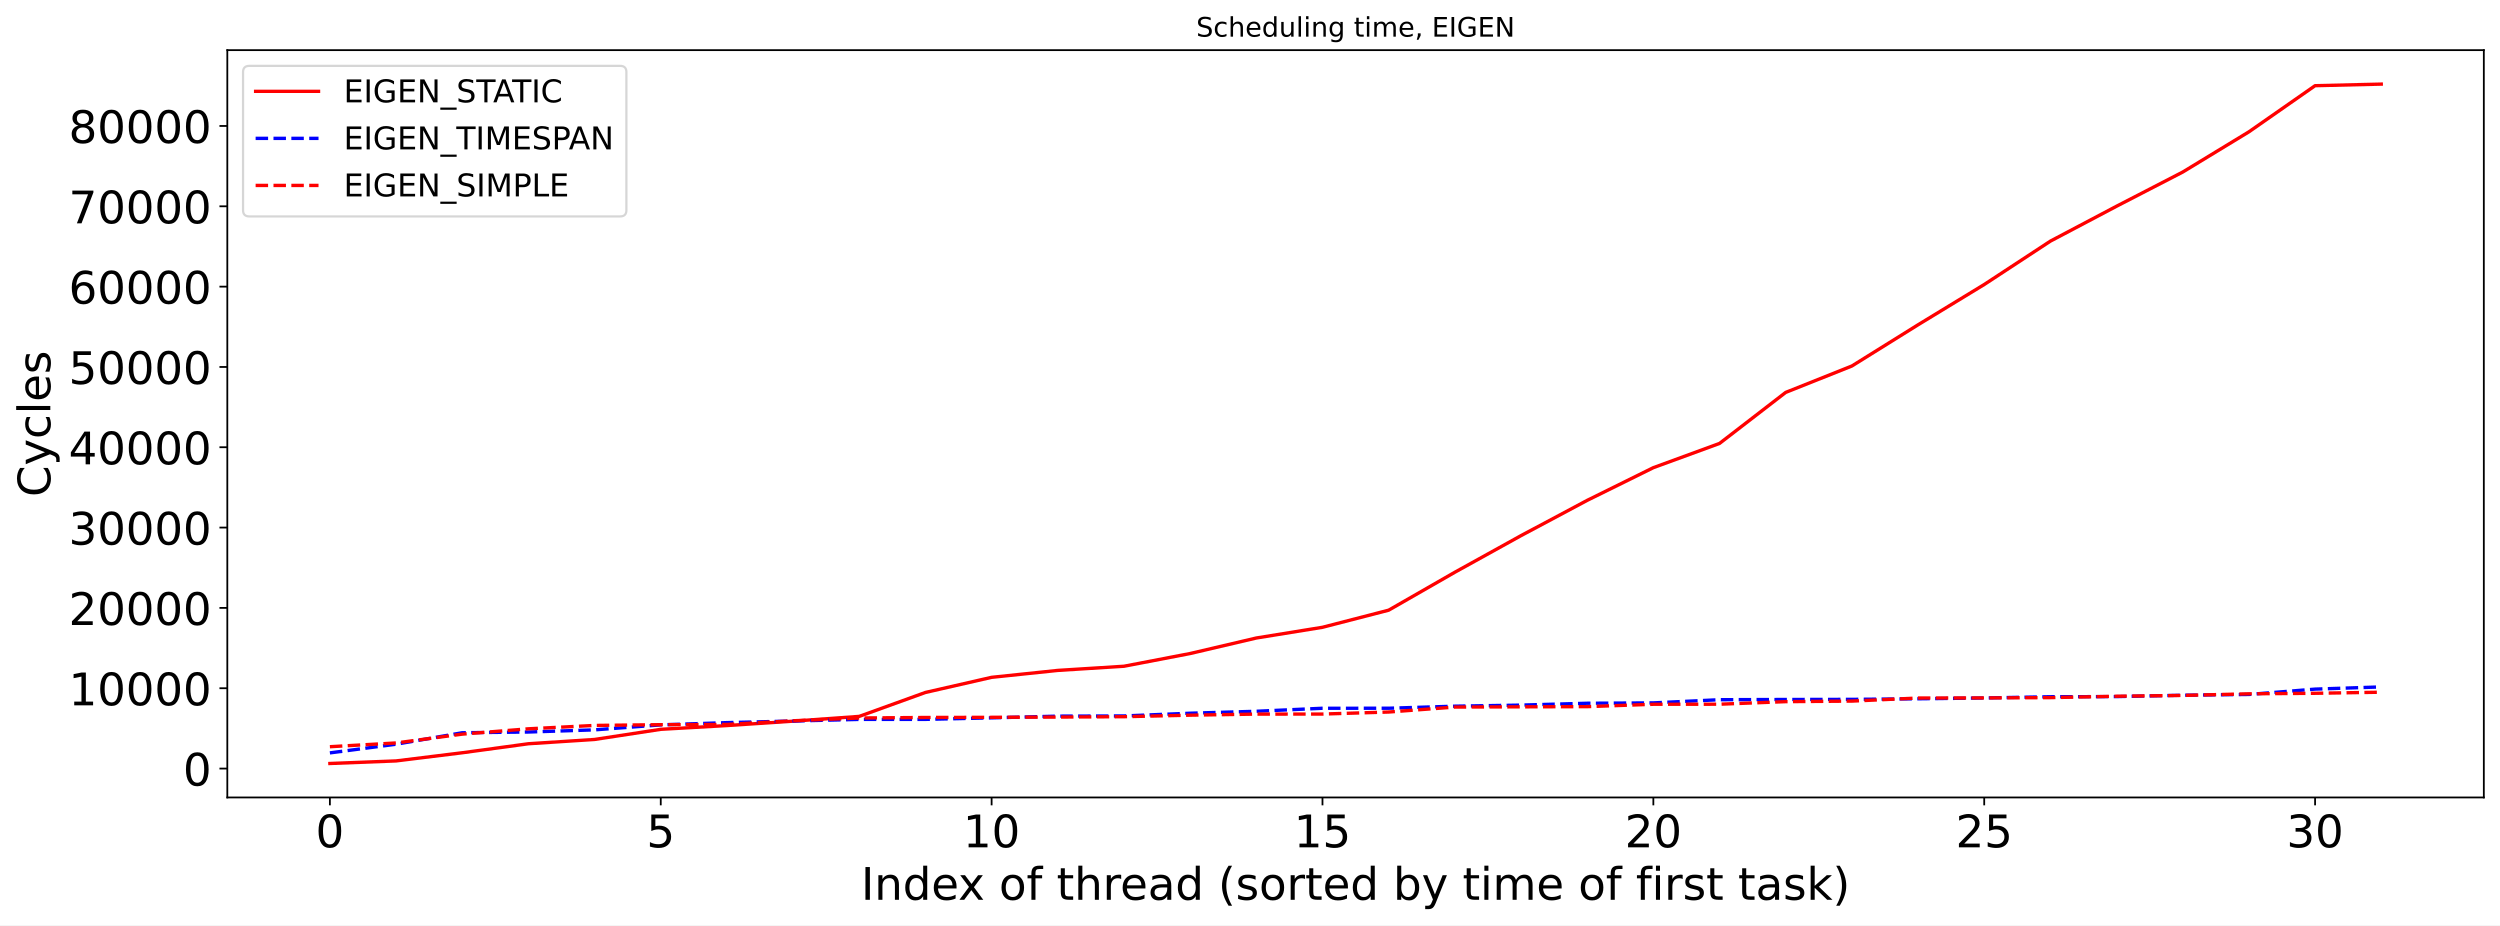
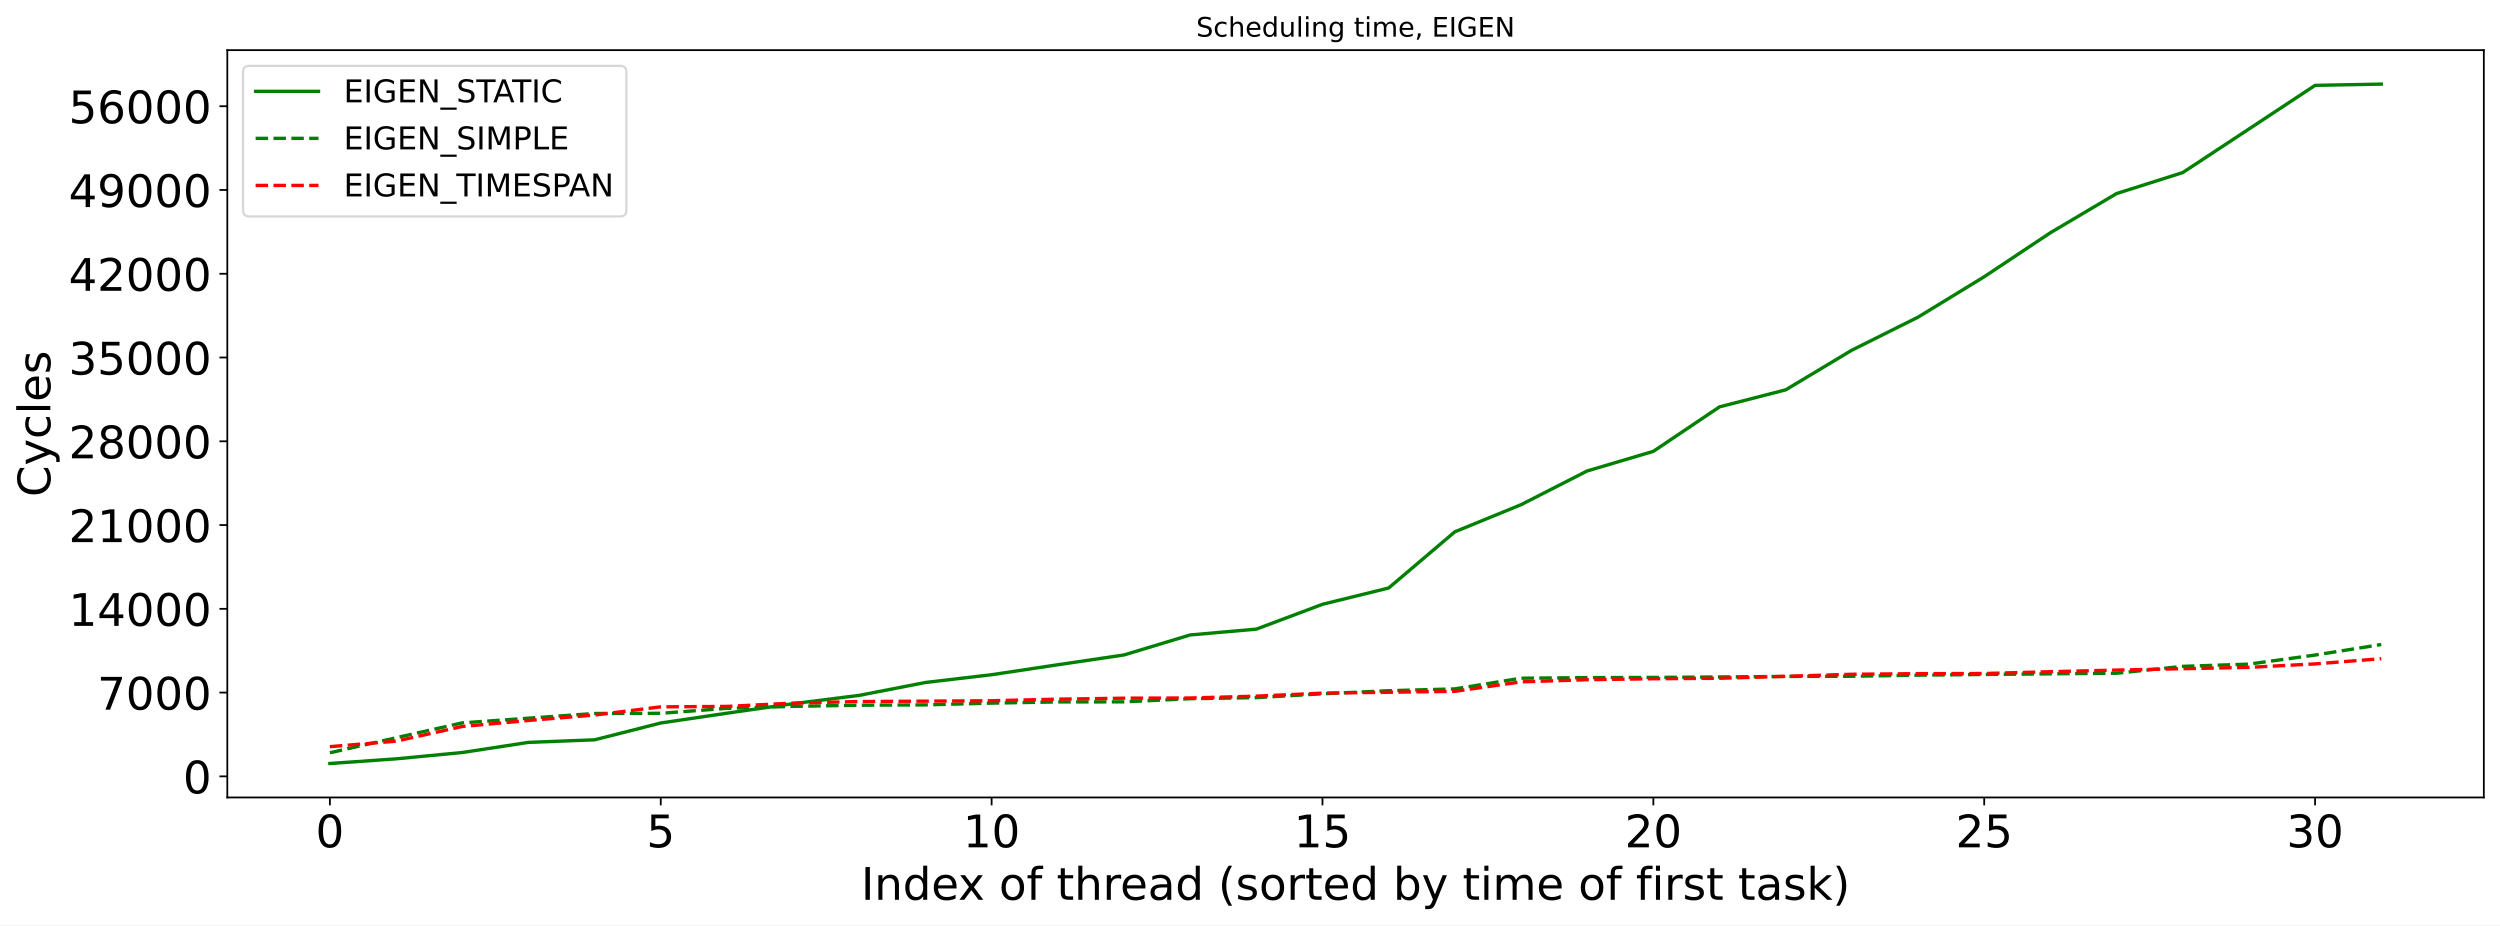
<svg xmlns="http://www.w3.org/2000/svg" xmlns:xlink="http://www.w3.org/1999/xlink" width="1112.781pt" height="411.871pt" viewBox="0 0 1112.781 411.871" version="1.1">
  <defs>
    <style type="text/css">*{stroke-linejoin: round; stroke-linecap: butt}</style>
  </defs>
  <g id="figure_1">
    <g id="patch_1">
      <path d="M 0 411.871  L 1112.781 411.871  L 1112.781 0  L 0 0  z " style="fill: #ffffff" />
    </g>
    <g id="axes_1">
      <g id="patch_2">
        <path d="M 101.181 354.958  L 1105.581 354.958  L 1105.581 22.318  L 101.181 22.318  z " style="fill: #ffffff" />
      </g>
      <g id="matplotlib.axis_1">
        <g id="xtick_1">
          <g id="line2d_1">
            <defs>
-               <path id="mdb11d0c71a" d="M 0 0  L 0 3.5  " style="stroke: #000000; stroke-width: 0.8" />
+               <path id="me2ff69b53a" d="M 0 0  L 0 3.5  " style="stroke: #000000; stroke-width: 0.8" />
            </defs>
            <g>
-               <use xlink:href="#mdb11d0c71a" x="146.836" y="354.958" style="stroke: #000000; stroke-width: 0.8" />
+               <use xlink:href="#me2ff69b53a" x="146.836" y="354.958" style="stroke: #000000; stroke-width: 0.8" />
            </g>
          </g>
          <g id="text_1">
            <g transform="translate(140.4733 377.155) scale(0.2 -0.2)">
              <defs>
                <path id="DejaVuSans-30" d="M 2034 4250  Q 1547 4250 1301 3770  Q 1056 3291 1056 2328  Q 1056 1369 1301 889  Q 1547 409 2034 409  Q 2525 409 2770 889  Q 3016 1369 3016 2328  Q 3016 3291 2770 3770  Q 2525 4250 2034 4250  z M 2034 4750  Q 2819 4750 3233 4129  Q 3647 3509 3647 2328  Q 3647 1150 3233 529  Q 2819 -91 2034 -91  Q 1250 -91 836 529  Q 422 1150 422 2328  Q 422 3509 836 4129  Q 1250 4750 2034 4750  z " transform="scale(0.015625)" />
              </defs>
              <use xlink:href="#DejaVuSans-30" />
            </g>
          </g>
        </g>
        <g id="xtick_2">
          <g id="line2d_2">
            <g>
-               <use xlink:href="#mdb11d0c71a" x="294.109" y="354.958" style="stroke: #000000; stroke-width: 0.8" />
+               <use xlink:href="#me2ff69b53a" x="294.109" y="354.958" style="stroke: #000000; stroke-width: 0.8" />
            </g>
          </g>
          <g id="text_2">
            <g transform="translate(287.746 377.155) scale(0.2 -0.2)">
              <defs>
                <path id="DejaVuSans-35" d="M 691 4666  L 3169 4666  L 3169 4134  L 1269 4134  L 1269 2991  Q 1406 3038 1543 3061  Q 1681 3084 1819 3084  Q 2600 3084 3056 2656  Q 3513 2228 3513 1497  Q 3513 744 3044 326  Q 2575 -91 1722 -91  Q 1428 -91 1123 -41  Q 819 9 494 109  L 494 744  Q 775 591 1075 516  Q 1375 441 1709 441  Q 2250 441 2565 725  Q 2881 1009 2881 1497  Q 2881 1984 2565 2268  Q 2250 2553 1709 2553  Q 1456 2553 1204 2497  Q 953 2441 691 2322  L 691 4666  z " transform="scale(0.015625)" />
              </defs>
              <use xlink:href="#DejaVuSans-35" />
            </g>
          </g>
        </g>
        <g id="xtick_3">
          <g id="line2d_3">
            <g>
-               <use xlink:href="#mdb11d0c71a" x="441.381" y="354.958" style="stroke: #000000; stroke-width: 0.8" />
+               <use xlink:href="#me2ff69b53a" x="441.381" y="354.958" style="stroke: #000000; stroke-width: 0.8" />
            </g>
          </g>
          <g id="text_3">
            <g transform="translate(428.6562 377.155) scale(0.2 -0.2)">
              <defs>
                <path id="DejaVuSans-31" d="M 794 531  L 1825 531  L 1825 4091  L 703 3866  L 703 4441  L 1819 4666  L 2450 4666  L 2450 531  L 3481 531  L 3481 0  L 794 0  L 794 531  z " transform="scale(0.015625)" />
              </defs>
              <use xlink:href="#DejaVuSans-31" />
              <use xlink:href="#DejaVuSans-30" x="63.623" />
            </g>
          </g>
        </g>
        <g id="xtick_4">
          <g id="line2d_4">
            <g>
-               <use xlink:href="#mdb11d0c71a" x="588.654" y="354.958" style="stroke: #000000; stroke-width: 0.8" />
+               <use xlink:href="#me2ff69b53a" x="588.654" y="354.958" style="stroke: #000000; stroke-width: 0.8" />
            </g>
          </g>
          <g id="text_4">
            <g transform="translate(575.929 377.155) scale(0.2 -0.2)">
              <use xlink:href="#DejaVuSans-31" />
              <use xlink:href="#DejaVuSans-35" x="63.623" />
            </g>
          </g>
        </g>
        <g id="xtick_5">
          <g id="line2d_5">
            <g>
-               <use xlink:href="#mdb11d0c71a" x="735.927" y="354.958" style="stroke: #000000; stroke-width: 0.8" />
+               <use xlink:href="#me2ff69b53a" x="735.927" y="354.958" style="stroke: #000000; stroke-width: 0.8" />
            </g>
          </g>
          <g id="text_5">
            <g transform="translate(723.2017 377.155) scale(0.2 -0.2)">
              <defs>
                <path id="DejaVuSans-32" d="M 1228 531  L 3431 531  L 3431 0  L 469 0  L 469 531  Q 828 903 1448 1529  Q 2069 2156 2228 2338  Q 2531 2678 2651 2914  Q 2772 3150 2772 3378  Q 2772 3750 2511 3984  Q 2250 4219 1831 4219  Q 1534 4219 1204 4116  Q 875 4013 500 3803  L 500 4441  Q 881 4594 1212 4672  Q 1544 4750 1819 4750  Q 2544 4750 2975 4387  Q 3406 4025 3406 3419  Q 3406 3131 3298 2873  Q 3191 2616 2906 2266  Q 2828 2175 2409 1742  Q 1991 1309 1228 531  z " transform="scale(0.015625)" />
              </defs>
              <use xlink:href="#DejaVuSans-32" />
              <use xlink:href="#DejaVuSans-30" x="63.623" />
            </g>
          </g>
        </g>
        <g id="xtick_6">
          <g id="line2d_6">
            <g>
-               <use xlink:href="#mdb11d0c71a" x="883.199" y="354.958" style="stroke: #000000; stroke-width: 0.8" />
+               <use xlink:href="#me2ff69b53a" x="883.199" y="354.958" style="stroke: #000000; stroke-width: 0.8" />
            </g>
          </g>
          <g id="text_6">
            <g transform="translate(870.4744 377.155) scale(0.2 -0.2)">
              <use xlink:href="#DejaVuSans-32" />
              <use xlink:href="#DejaVuSans-35" x="63.623" />
            </g>
          </g>
        </g>
        <g id="xtick_7">
          <g id="line2d_7">
            <g>
-               <use xlink:href="#mdb11d0c71a" x="1030.472" y="354.958" style="stroke: #000000; stroke-width: 0.8" />
+               <use xlink:href="#me2ff69b53a" x="1030.472" y="354.958" style="stroke: #000000; stroke-width: 0.8" />
            </g>
          </g>
          <g id="text_7">
            <g transform="translate(1017.747 377.155) scale(0.2 -0.2)">
              <defs>
                <path id="DejaVuSans-33" d="M 2597 2516  Q 3050 2419 3304 2112  Q 3559 1806 3559 1356  Q 3559 666 3084 287  Q 2609 -91 1734 -91  Q 1441 -91 1130 -33  Q 819 25 488 141  L 488 750  Q 750 597 1062 519  Q 1375 441 1716 441  Q 2309 441 2620 675  Q 2931 909 2931 1356  Q 2931 1769 2642 2001  Q 2353 2234 1838 2234  L 1294 2234  L 1294 2753  L 1863 2753  Q 2328 2753 2575 2939  Q 2822 3125 2822 3475  Q 2822 3834 2567 4026  Q 2313 4219 1838 4219  Q 1578 4219 1281 4162  Q 984 4106 628 3988  L 628 4550  Q 988 4650 1302 4700  Q 1616 4750 1894 4750  Q 2613 4750 3031 4423  Q 3450 4097 3450 3541  Q 3450 3153 3228 2886  Q 3006 2619 2597 2516  z " transform="scale(0.015625)" />
              </defs>
              <use xlink:href="#DejaVuSans-33" />
              <use xlink:href="#DejaVuSans-30" x="63.623" />
            </g>
          </g>
        </g>
        <g id="text_8">
          <g transform="translate(383.2609 400.5113) scale(0.2 -0.2)">
            <defs>
              <path id="DejaVuSans-49" d="M 628 4666  L 1259 4666  L 1259 0  L 628 0  L 628 4666  z " transform="scale(0.015625)" />
              <path id="DejaVuSans-6e" d="M 3513 2113  L 3513 0  L 2938 0  L 2938 2094  Q 2938 2591 2744 2837  Q 2550 3084 2163 3084  Q 1697 3084 1428 2787  Q 1159 2491 1159 1978  L 1159 0  L 581 0  L 581 3500  L 1159 3500  L 1159 2956  Q 1366 3272 1645 3428  Q 1925 3584 2291 3584  Q 2894 3584 3203 3211  Q 3513 2838 3513 2113  z " transform="scale(0.015625)" />
              <path id="DejaVuSans-64" d="M 2906 2969  L 2906 4863  L 3481 4863  L 3481 0  L 2906 0  L 2906 525  Q 2725 213 2448 61  Q 2172 -91 1784 -91  Q 1150 -91 751 415  Q 353 922 353 1747  Q 353 2572 751 3078  Q 1150 3584 1784 3584  Q 2172 3584 2448 3432  Q 2725 3281 2906 2969  z M 947 1747  Q 947 1113 1208 752  Q 1469 391 1925 391  Q 2381 391 2643 752  Q 2906 1113 2906 1747  Q 2906 2381 2643 2742  Q 2381 3103 1925 3103  Q 1469 3103 1208 2742  Q 947 2381 947 1747  z " transform="scale(0.015625)" />
              <path id="DejaVuSans-65" d="M 3597 1894  L 3597 1613  L 953 1613  Q 991 1019 1311 708  Q 1631 397 2203 397  Q 2534 397 2845 478  Q 3156 559 3463 722  L 3463 178  Q 3153 47 2828 -22  Q 2503 -91 2169 -91  Q 1331 -91 842 396  Q 353 884 353 1716  Q 353 2575 817 3079  Q 1281 3584 2069 3584  Q 2775 3584 3186 3129  Q 3597 2675 3597 1894  z M 3022 2063  Q 3016 2534 2758 2815  Q 2500 3097 2075 3097  Q 1594 3097 1305 2825  Q 1016 2553 972 2059  L 3022 2063  z " transform="scale(0.015625)" />
              <path id="DejaVuSans-78" d="M 3513 3500  L 2247 1797  L 3578 0  L 2900 0  L 1881 1375  L 863 0  L 184 0  L 1544 1831  L 300 3500  L 978 3500  L 1906 2253  L 2834 3500  L 3513 3500  z " transform="scale(0.015625)" />
              <path id="DejaVuSans-20" transform="scale(0.015625)" />
              <path id="DejaVuSans-6f" d="M 1959 3097  Q 1497 3097 1228 2736  Q 959 2375 959 1747  Q 959 1119 1226 758  Q 1494 397 1959 397  Q 2419 397 2687 759  Q 2956 1122 2956 1747  Q 2956 2369 2687 2733  Q 2419 3097 1959 3097  z M 1959 3584  Q 2709 3584 3137 3096  Q 3566 2609 3566 1747  Q 3566 888 3137 398  Q 2709 -91 1959 -91  Q 1206 -91 779 398  Q 353 888 353 1747  Q 353 2609 779 3096  Q 1206 3584 1959 3584  z " transform="scale(0.015625)" />
              <path id="DejaVuSans-66" d="M 2375 4863  L 2375 4384  L 1825 4384  Q 1516 4384 1395 4259  Q 1275 4134 1275 3809  L 1275 3500  L 2222 3500  L 2222 3053  L 1275 3053  L 1275 0  L 697 0  L 697 3053  L 147 3053  L 147 3500  L 697 3500  L 697 3744  Q 697 4328 969 4595  Q 1241 4863 1831 4863  L 2375 4863  z " transform="scale(0.015625)" />
              <path id="DejaVuSans-74" d="M 1172 4494  L 1172 3500  L 2356 3500  L 2356 3053  L 1172 3053  L 1172 1153  Q 1172 725 1289 603  Q 1406 481 1766 481  L 2356 481  L 2356 0  L 1766 0  Q 1100 0 847 248  Q 594 497 594 1153  L 594 3053  L 172 3053  L 172 3500  L 594 3500  L 594 4494  L 1172 4494  z " transform="scale(0.015625)" />
              <path id="DejaVuSans-68" d="M 3513 2113  L 3513 0  L 2938 0  L 2938 2094  Q 2938 2591 2744 2837  Q 2550 3084 2163 3084  Q 1697 3084 1428 2787  Q 1159 2491 1159 1978  L 1159 0  L 581 0  L 581 4863  L 1159 4863  L 1159 2956  Q 1366 3272 1645 3428  Q 1925 3584 2291 3584  Q 2894 3584 3203 3211  Q 3513 2838 3513 2113  z " transform="scale(0.015625)" />
              <path id="DejaVuSans-72" d="M 2631 2963  Q 2534 3019 2420 3045  Q 2306 3072 2169 3072  Q 1681 3072 1420 2755  Q 1159 2438 1159 1844  L 1159 0  L 581 0  L 581 3500  L 1159 3500  L 1159 2956  Q 1341 3275 1631 3429  Q 1922 3584 2338 3584  Q 2397 3584 2469 3576  Q 2541 3569 2628 3553  L 2631 2963  z " transform="scale(0.015625)" />
              <path id="DejaVuSans-61" d="M 2194 1759  Q 1497 1759 1228 1600  Q 959 1441 959 1056  Q 959 750 1161 570  Q 1363 391 1709 391  Q 2188 391 2477 730  Q 2766 1069 2766 1631  L 2766 1759  L 2194 1759  z M 3341 1997  L 3341 0  L 2766 0  L 2766 531  Q 2569 213 2275 61  Q 1981 -91 1556 -91  Q 1019 -91 701 211  Q 384 513 384 1019  Q 384 1609 779 1909  Q 1175 2209 1959 2209  L 2766 2209  L 2766 2266  Q 2766 2663 2505 2880  Q 2244 3097 1772 3097  Q 1472 3097 1187 3025  Q 903 2953 641 2809  L 641 3341  Q 956 3463 1253 3523  Q 1550 3584 1831 3584  Q 2591 3584 2966 3190  Q 3341 2797 3341 1997  z " transform="scale(0.015625)" />
              <path id="DejaVuSans-28" d="M 1984 4856  Q 1566 4138 1362 3434  Q 1159 2731 1159 2009  Q 1159 1288 1364 580  Q 1569 -128 1984 -844  L 1484 -844  Q 1016 -109 783 600  Q 550 1309 550 2009  Q 550 2706 781 3412  Q 1013 4119 1484 4856  L 1984 4856  z " transform="scale(0.015625)" />
              <path id="DejaVuSans-73" d="M 2834 3397  L 2834 2853  Q 2591 2978 2328 3040  Q 2066 3103 1784 3103  Q 1356 3103 1142 2972  Q 928 2841 928 2578  Q 928 2378 1081 2264  Q 1234 2150 1697 2047  L 1894 2003  Q 2506 1872 2764 1633  Q 3022 1394 3022 966  Q 3022 478 2636 193  Q 2250 -91 1575 -91  Q 1294 -91 989 -36  Q 684 19 347 128  L 347 722  Q 666 556 975 473  Q 1284 391 1588 391  Q 1994 391 2212 530  Q 2431 669 2431 922  Q 2431 1156 2273 1281  Q 2116 1406 1581 1522  L 1381 1569  Q 847 1681 609 1914  Q 372 2147 372 2553  Q 372 3047 722 3315  Q 1072 3584 1716 3584  Q 2034 3584 2315 3537  Q 2597 3491 2834 3397  z " transform="scale(0.015625)" />
              <path id="DejaVuSans-62" d="M 3116 1747  Q 3116 2381 2855 2742  Q 2594 3103 2138 3103  Q 1681 3103 1420 2742  Q 1159 2381 1159 1747  Q 1159 1113 1420 752  Q 1681 391 2138 391  Q 2594 391 2855 752  Q 3116 1113 3116 1747  z M 1159 2969  Q 1341 3281 1617 3432  Q 1894 3584 2278 3584  Q 2916 3584 3314 3078  Q 3713 2572 3713 1747  Q 3713 922 3314 415  Q 2916 -91 2278 -91  Q 1894 -91 1617 61  Q 1341 213 1159 525  L 1159 0  L 581 0  L 581 4863  L 1159 4863  L 1159 2969  z " transform="scale(0.015625)" />
              <path id="DejaVuSans-79" d="M 2059 -325  Q 1816 -950 1584 -1140  Q 1353 -1331 966 -1331  L 506 -1331  L 506 -850  L 844 -850  Q 1081 -850 1212 -737  Q 1344 -625 1503 -206  L 1606 56  L 191 3500  L 800 3500  L 1894 763  L 2988 3500  L 3597 3500  L 2059 -325  z " transform="scale(0.015625)" />
              <path id="DejaVuSans-69" d="M 603 3500  L 1178 3500  L 1178 0  L 603 0  L 603 3500  z M 603 4863  L 1178 4863  L 1178 4134  L 603 4134  L 603 4863  z " transform="scale(0.015625)" />
              <path id="DejaVuSans-6d" d="M 3328 2828  Q 3544 3216 3844 3400  Q 4144 3584 4550 3584  Q 5097 3584 5394 3201  Q 5691 2819 5691 2113  L 5691 0  L 5113 0  L 5113 2094  Q 5113 2597 4934 2840  Q 4756 3084 4391 3084  Q 3944 3084 3684 2787  Q 3425 2491 3425 1978  L 3425 0  L 2847 0  L 2847 2094  Q 2847 2600 2669 2842  Q 2491 3084 2119 3084  Q 1678 3084 1418 2786  Q 1159 2488 1159 1978  L 1159 0  L 581 0  L 581 3500  L 1159 3500  L 1159 2956  Q 1356 3278 1631 3431  Q 1906 3584 2284 3584  Q 2666 3584 2933 3390  Q 3200 3197 3328 2828  z " transform="scale(0.015625)" />
              <path id="DejaVuSans-6b" d="M 581 4863  L 1159 4863  L 1159 1991  L 2875 3500  L 3609 3500  L 1753 1863  L 3688 0  L 2938 0  L 1159 1709  L 1159 0  L 581 0  L 581 4863  z " transform="scale(0.015625)" />
              <path id="DejaVuSans-29" d="M 513 4856  L 1013 4856  Q 1481 4119 1714 3412  Q 1947 2706 1947 2009  Q 1947 1309 1714 600  Q 1481 -109 1013 -844  L 513 -844  Q 928 -128 1133 580  Q 1338 1288 1338 2009  Q 1338 2731 1133 3434  Q 928 4138 513 4856  z " transform="scale(0.015625)" />
            </defs>
            <use xlink:href="#DejaVuSans-49" />
            <use xlink:href="#DejaVuSans-6e" x="29.492" />
            <use xlink:href="#DejaVuSans-64" x="92.871" />
            <use xlink:href="#DejaVuSans-65" x="156.348" />
            <use xlink:href="#DejaVuSans-78" x="216.121" />
            <use xlink:href="#DejaVuSans-20" x="275.301" />
            <use xlink:href="#DejaVuSans-6f" x="307.088" />
            <use xlink:href="#DejaVuSans-66" x="368.27" />
            <use xlink:href="#DejaVuSans-20" x="403.475" />
            <use xlink:href="#DejaVuSans-74" x="435.262" />
            <use xlink:href="#DejaVuSans-68" x="474.471" />
            <use xlink:href="#DejaVuSans-72" x="537.85" />
            <use xlink:href="#DejaVuSans-65" x="576.713" />
            <use xlink:href="#DejaVuSans-61" x="638.236" />
            <use xlink:href="#DejaVuSans-64" x="699.516" />
            <use xlink:href="#DejaVuSans-20" x="762.992" />
            <use xlink:href="#DejaVuSans-28" x="794.779" />
            <use xlink:href="#DejaVuSans-73" x="833.793" />
            <use xlink:href="#DejaVuSans-6f" x="885.893" />
            <use xlink:href="#DejaVuSans-72" x="947.074" />
            <use xlink:href="#DejaVuSans-74" x="988.188" />
            <use xlink:href="#DejaVuSans-65" x="1027.396" />
            <use xlink:href="#DejaVuSans-64" x="1088.92" />
            <use xlink:href="#DejaVuSans-20" x="1152.396" />
            <use xlink:href="#DejaVuSans-62" x="1184.184" />
            <use xlink:href="#DejaVuSans-79" x="1247.66" />
            <use xlink:href="#DejaVuSans-20" x="1306.84" />
            <use xlink:href="#DejaVuSans-74" x="1338.627" />
            <use xlink:href="#DejaVuSans-69" x="1377.836" />
            <use xlink:href="#DejaVuSans-6d" x="1405.619" />
            <use xlink:href="#DejaVuSans-65" x="1503.031" />
            <use xlink:href="#DejaVuSans-20" x="1564.555" />
            <use xlink:href="#DejaVuSans-6f" x="1596.342" />
            <use xlink:href="#DejaVuSans-66" x="1657.523" />
            <use xlink:href="#DejaVuSans-20" x="1692.729" />
            <use xlink:href="#DejaVuSans-66" x="1724.516" />
            <use xlink:href="#DejaVuSans-69" x="1759.721" />
            <use xlink:href="#DejaVuSans-72" x="1787.504" />
            <use xlink:href="#DejaVuSans-73" x="1828.617" />
            <use xlink:href="#DejaVuSans-74" x="1880.717" />
            <use xlink:href="#DejaVuSans-20" x="1919.926" />
            <use xlink:href="#DejaVuSans-74" x="1951.713" />
            <use xlink:href="#DejaVuSans-61" x="1990.922" />
            <use xlink:href="#DejaVuSans-73" x="2052.201" />
            <use xlink:href="#DejaVuSans-6b" x="2104.301" />
            <use xlink:href="#DejaVuSans-29" x="2162.211" />
          </g>
        </g>
      </g>
      <g id="matplotlib.axis_2">
        <g id="ytick_1">
          <g id="line2d_8">
            <defs>
-               <path id="md1f183ba8e" d="M 0 0  L -3.5 0  " style="stroke: #000000; stroke-width: 0.8" />
+               <path id="m2923639c03" d="M 0 0  L -3.5 0  " style="stroke: #000000; stroke-width: 0.8" />
            </defs>
            <g>
-               <use xlink:href="#md1f183ba8e" x="101.181" y="342.098" style="stroke: #000000; stroke-width: 0.8" />
+               <use xlink:href="#m2923639c03" x="101.181" y="345.559" style="stroke: #000000; stroke-width: 0.8" />
            </g>
          </g>
          <g id="text_9">
-             <g transform="translate(81.45625 349.6962) scale(0.2 -0.2)">
+             <g transform="translate(81.45625 353.1571) scale(0.2 -0.2)">
              <use xlink:href="#DejaVuSans-30" />
            </g>
          </g>
        </g>
        <g id="ytick_2">
          <g id="line2d_9">
            <g>
-               <use xlink:href="#md1f183ba8e" x="101.181" y="306.344" style="stroke: #000000; stroke-width: 0.8" />
+               <use xlink:href="#m2923639c03" x="101.181" y="308.274" style="stroke: #000000; stroke-width: 0.8" />
            </g>
          </g>
          <g id="text_10">
-             <g transform="translate(30.55625 313.9422) scale(0.2 -0.2)">
-               <use xlink:href="#DejaVuSans-31" />
+             <g transform="translate(43.28125 315.8724) scale(0.2 -0.2)">
+               <defs>
+                 <path id="DejaVuSans-37" d="M 525 4666  L 3525 4666  L 3525 4397  L 1831 0  L 1172 0  L 2766 4134  L 525 4134  L 525 4666  z " transform="scale(0.015625)" />
+               </defs>
+               <use xlink:href="#DejaVuSans-37" />
              <use xlink:href="#DejaVuSans-30" x="63.623" />
              <use xlink:href="#DejaVuSans-30" x="127.246" />
              <use xlink:href="#DejaVuSans-30" x="190.869" />
-               <use xlink:href="#DejaVuSans-30" x="254.492" />
            </g>
          </g>
        </g>
        <g id="ytick_3">
          <g id="line2d_10">
            <g>
-               <use xlink:href="#md1f183ba8e" x="101.181" y="270.59" style="stroke: #000000; stroke-width: 0.8" />
+               <use xlink:href="#m2923639c03" x="101.181" y="270.989" style="stroke: #000000; stroke-width: 0.8" />
            </g>
          </g>
          <g id="text_11">
-             <g transform="translate(30.55625 278.1883) scale(0.2 -0.2)">
-               <use xlink:href="#DejaVuSans-32" />
-               <use xlink:href="#DejaVuSans-30" x="63.623" />
+             <g transform="translate(30.55625 278.5878) scale(0.2 -0.2)">
+               <defs>
+                 <path id="DejaVuSans-34" d="M 2419 4116  L 825 1625  L 2419 1625  L 2419 4116  z M 2253 4666  L 3047 4666  L 3047 1625  L 3713 1625  L 3713 1100  L 3047 1100  L 3047 0  L 2419 0  L 2419 1100  L 313 1100  L 313 1709  L 2253 4666  z " transform="scale(0.015625)" />
+               </defs>
+               <use xlink:href="#DejaVuSans-31" />
+               <use xlink:href="#DejaVuSans-34" x="63.623" />
              <use xlink:href="#DejaVuSans-30" x="127.246" />
              <use xlink:href="#DejaVuSans-30" x="190.869" />
              <use xlink:href="#DejaVuSans-30" x="254.492" />
            </g>
          </g>
        </g>
        <g id="ytick_4">
          <g id="line2d_11">
            <g>
-               <use xlink:href="#md1f183ba8e" x="101.181" y="234.836" style="stroke: #000000; stroke-width: 0.8" />
+               <use xlink:href="#m2923639c03" x="101.181" y="233.705" style="stroke: #000000; stroke-width: 0.8" />
            </g>
          </g>
          <g id="text_12">
-             <g transform="translate(30.55625 242.4343) scale(0.2 -0.2)">
-               <use xlink:href="#DejaVuSans-33" />
-               <use xlink:href="#DejaVuSans-30" x="63.623" />
+             <g transform="translate(30.55625 241.3031) scale(0.2 -0.2)">
+               <use xlink:href="#DejaVuSans-32" />
+               <use xlink:href="#DejaVuSans-31" x="63.623" />
              <use xlink:href="#DejaVuSans-30" x="127.246" />
              <use xlink:href="#DejaVuSans-30" x="190.869" />
              <use xlink:href="#DejaVuSans-30" x="254.492" />
            </g>
          </g>
        </g>
        <g id="ytick_5">
          <g id="line2d_12">
            <g>
-               <use xlink:href="#md1f183ba8e" x="101.181" y="199.082" style="stroke: #000000; stroke-width: 0.8" />
+               <use xlink:href="#m2923639c03" x="101.181" y="196.42" style="stroke: #000000; stroke-width: 0.8" />
            </g>
          </g>
          <g id="text_13">
-             <g transform="translate(30.55625 206.6803) scale(0.2 -0.2)">
-               <defs>
-                 <path id="DejaVuSans-34" d="M 2419 4116  L 825 1625  L 2419 1625  L 2419 4116  z M 2253 4666  L 3047 4666  L 3047 1625  L 3713 1625  L 3713 1100  L 3047 1100  L 3047 0  L 2419 0  L 2419 1100  L 313 1100  L 313 1709  L 2253 4666  z " transform="scale(0.015625)" />
-               </defs>
-               <use xlink:href="#DejaVuSans-34" />
-               <use xlink:href="#DejaVuSans-30" x="63.623" />
+             <g transform="translate(30.55625 204.0184) scale(0.2 -0.2)">
+               <defs>
+                 <path id="DejaVuSans-38" d="M 2034 2216  Q 1584 2216 1326 1975  Q 1069 1734 1069 1313  Q 1069 891 1326 650  Q 1584 409 2034 409  Q 2484 409 2743 651  Q 3003 894 3003 1313  Q 3003 1734 2745 1975  Q 2488 2216 2034 2216  z M 1403 2484  Q 997 2584 770 2862  Q 544 3141 544 3541  Q 544 4100 942 4425  Q 1341 4750 2034 4750  Q 2731 4750 3128 4425  Q 3525 4100 3525 3541  Q 3525 3141 3298 2862  Q 3072 2584 2669 2484  Q 3125 2378 3379 2068  Q 3634 1759 3634 1313  Q 3634 634 3220 271  Q 2806 -91 2034 -91  Q 1263 -91 848 271  Q 434 634 434 1313  Q 434 1759 690 2068  Q 947 2378 1403 2484  z M 1172 3481  Q 1172 3119 1398 2916  Q 1625 2713 2034 2713  Q 2441 2713 2670 2916  Q 2900 3119 2900 3481  Q 2900 3844 2670 4047  Q 2441 4250 2034 4250  Q 1625 4250 1398 4047  Q 1172 3844 1172 3481  z " transform="scale(0.015625)" />
+               </defs>
+               <use xlink:href="#DejaVuSans-32" />
+               <use xlink:href="#DejaVuSans-38" x="63.623" />
              <use xlink:href="#DejaVuSans-30" x="127.246" />
              <use xlink:href="#DejaVuSans-30" x="190.869" />
              <use xlink:href="#DejaVuSans-30" x="254.492" />
            </g>
          </g>
        </g>
        <g id="ytick_6">
          <g id="line2d_13">
            <g>
-               <use xlink:href="#md1f183ba8e" x="101.181" y="163.328" style="stroke: #000000; stroke-width: 0.8" />
+               <use xlink:href="#m2923639c03" x="101.181" y="159.135" style="stroke: #000000; stroke-width: 0.8" />
            </g>
          </g>
          <g id="text_14">
-             <g transform="translate(30.55625 170.9263) scale(0.2 -0.2)">
-               <use xlink:href="#DejaVuSans-35" />
-               <use xlink:href="#DejaVuSans-30" x="63.623" />
+             <g transform="translate(30.55625 166.7337) scale(0.2 -0.2)">
+               <use xlink:href="#DejaVuSans-33" />
+               <use xlink:href="#DejaVuSans-35" x="63.623" />
              <use xlink:href="#DejaVuSans-30" x="127.246" />
              <use xlink:href="#DejaVuSans-30" x="190.869" />
              <use xlink:href="#DejaVuSans-30" x="254.492" />
            </g>
          </g>
        </g>
        <g id="ytick_7">
          <g id="line2d_14">
            <g>
-               <use xlink:href="#md1f183ba8e" x="101.181" y="127.574" style="stroke: #000000; stroke-width: 0.8" />
+               <use xlink:href="#m2923639c03" x="101.181" y="121.851" style="stroke: #000000; stroke-width: 0.8" />
            </g>
          </g>
          <g id="text_15">
-             <g transform="translate(30.55625 135.1723) scale(0.2 -0.2)">
-               <defs>
-                 <path id="DejaVuSans-36" d="M 2113 2584  Q 1688 2584 1439 2293  Q 1191 2003 1191 1497  Q 1191 994 1439 701  Q 1688 409 2113 409  Q 2538 409 2786 701  Q 3034 994 3034 1497  Q 3034 2003 2786 2293  Q 2538 2584 2113 2584  z M 3366 4563  L 3366 3988  Q 3128 4100 2886 4159  Q 2644 4219 2406 4219  Q 1781 4219 1451 3797  Q 1122 3375 1075 2522  Q 1259 2794 1537 2939  Q 1816 3084 2150 3084  Q 2853 3084 3261 2657  Q 3669 2231 3669 1497  Q 3669 778 3244 343  Q 2819 -91 2113 -91  Q 1303 -91 875 529  Q 447 1150 447 2328  Q 447 3434 972 4092  Q 1497 4750 2381 4750  Q 2619 4750 2861 4703  Q 3103 4656 3366 4563  z " transform="scale(0.015625)" />
-               </defs>
-               <use xlink:href="#DejaVuSans-36" />
-               <use xlink:href="#DejaVuSans-30" x="63.623" />
+             <g transform="translate(30.55625 129.4491) scale(0.2 -0.2)">
+               <use xlink:href="#DejaVuSans-34" />
+               <use xlink:href="#DejaVuSans-32" x="63.623" />
              <use xlink:href="#DejaVuSans-30" x="127.246" />
              <use xlink:href="#DejaVuSans-30" x="190.869" />
              <use xlink:href="#DejaVuSans-30" x="254.492" />
            </g>
          </g>
        </g>
        <g id="ytick_8">
          <g id="line2d_15">
            <g>
-               <use xlink:href="#md1f183ba8e" x="101.181" y="91.82" style="stroke: #000000; stroke-width: 0.8" />
+               <use xlink:href="#m2923639c03" x="101.181" y="84.566" style="stroke: #000000; stroke-width: 0.8" />
            </g>
          </g>
          <g id="text_16">
-             <g transform="translate(30.55625 99.41836) scale(0.2 -0.2)">
-               <defs>
-                 <path id="DejaVuSans-37" d="M 525 4666  L 3525 4666  L 3525 4397  L 1831 0  L 1172 0  L 2766 4134  L 525 4134  L 525 4666  z " transform="scale(0.015625)" />
-               </defs>
-               <use xlink:href="#DejaVuSans-37" />
-               <use xlink:href="#DejaVuSans-30" x="63.623" />
+             <g transform="translate(30.55625 92.16439) scale(0.2 -0.2)">
+               <defs>
+                 <path id="DejaVuSans-39" d="M 703 97  L 703 672  Q 941 559 1184 500  Q 1428 441 1663 441  Q 2288 441 2617 861  Q 2947 1281 2994 2138  Q 2813 1869 2534 1725  Q 2256 1581 1919 1581  Q 1219 1581 811 2004  Q 403 2428 403 3163  Q 403 3881 828 4315  Q 1253 4750 1959 4750  Q 2769 4750 3195 4129  Q 3622 3509 3622 2328  Q 3622 1225 3098 567  Q 2575 -91 1691 -91  Q 1453 -91 1209 -44  Q 966 3 703 97  z M 1959 2075  Q 2384 2075 2632 2365  Q 2881 2656 2881 3163  Q 2881 3666 2632 3958  Q 2384 4250 1959 4250  Q 1534 4250 1286 3958  Q 1038 3666 1038 3163  Q 1038 2656 1286 2365  Q 1534 2075 1959 2075  z " transform="scale(0.015625)" />
+               </defs>
+               <use xlink:href="#DejaVuSans-34" />
+               <use xlink:href="#DejaVuSans-39" x="63.623" />
              <use xlink:href="#DejaVuSans-30" x="127.246" />
              <use xlink:href="#DejaVuSans-30" x="190.869" />
              <use xlink:href="#DejaVuSans-30" x="254.492" />
            </g>
          </g>
        </g>
        <g id="ytick_9">
          <g id="line2d_16">
            <g>
-               <use xlink:href="#md1f183ba8e" x="101.181" y="56.066" style="stroke: #000000; stroke-width: 0.8" />
+               <use xlink:href="#m2923639c03" x="101.181" y="47.281" style="stroke: #000000; stroke-width: 0.8" />
            </g>
          </g>
          <g id="text_17">
-             <g transform="translate(30.55625 63.66439) scale(0.2 -0.2)">
-               <defs>
-                 <path id="DejaVuSans-38" d="M 2034 2216  Q 1584 2216 1326 1975  Q 1069 1734 1069 1313  Q 1069 891 1326 650  Q 1584 409 2034 409  Q 2484 409 2743 651  Q 3003 894 3003 1313  Q 3003 1734 2745 1975  Q 2488 2216 2034 2216  z M 1403 2484  Q 997 2584 770 2862  Q 544 3141 544 3541  Q 544 4100 942 4425  Q 1341 4750 2034 4750  Q 2731 4750 3128 4425  Q 3525 4100 3525 3541  Q 3525 3141 3298 2862  Q 3072 2584 2669 2484  Q 3125 2378 3379 2068  Q 3634 1759 3634 1313  Q 3634 634 3220 271  Q 2806 -91 2034 -91  Q 1263 -91 848 271  Q 434 634 434 1313  Q 434 1759 690 2068  Q 947 2378 1403 2484  z M 1172 3481  Q 1172 3119 1398 2916  Q 1625 2713 2034 2713  Q 2441 2713 2670 2916  Q 2900 3119 2900 3481  Q 2900 3844 2670 4047  Q 2441 4250 2034 4250  Q 1625 4250 1398 4047  Q 1172 3844 1172 3481  z " transform="scale(0.015625)" />
-               </defs>
-               <use xlink:href="#DejaVuSans-38" />
-               <use xlink:href="#DejaVuSans-30" x="63.623" />
+             <g transform="translate(30.55625 54.87972) scale(0.2 -0.2)">
+               <defs>
+                 <path id="DejaVuSans-36" d="M 2113 2584  Q 1688 2584 1439 2293  Q 1191 2003 1191 1497  Q 1191 994 1439 701  Q 1688 409 2113 409  Q 2538 409 2786 701  Q 3034 994 3034 1497  Q 3034 2003 2786 2293  Q 2538 2584 2113 2584  z M 3366 4563  L 3366 3988  Q 3128 4100 2886 4159  Q 2644 4219 2406 4219  Q 1781 4219 1451 3797  Q 1122 3375 1075 2522  Q 1259 2794 1537 2939  Q 1816 3084 2150 3084  Q 2853 3084 3261 2657  Q 3669 2231 3669 1497  Q 3669 778 3244 343  Q 2819 -91 2113 -91  Q 1303 -91 875 529  Q 447 1150 447 2328  Q 447 3434 972 4092  Q 1497 4750 2381 4750  Q 2619 4750 2861 4703  Q 3103 4656 3366 4563  z " transform="scale(0.015625)" />
+               </defs>
+               <use xlink:href="#DejaVuSans-35" />
+               <use xlink:href="#DejaVuSans-36" x="63.623" />
              <use xlink:href="#DejaVuSans-30" x="127.246" />
              <use xlink:href="#DejaVuSans-30" x="190.869" />
              <use xlink:href="#DejaVuSans-30" x="254.492" />
            </g>
          </g>
        </g>
        <g id="text_18">
          <g transform="translate(22.39688 221.1788) rotate(-90) scale(0.2 -0.2)">
            <defs>
              <path id="DejaVuSans-43" d="M 4122 4306  L 4122 3641  Q 3803 3938 3442 4084  Q 3081 4231 2675 4231  Q 1875 4231 1450 3742  Q 1025 3253 1025 2328  Q 1025 1406 1450 917  Q 1875 428 2675 428  Q 3081 428 3442 575  Q 3803 722 4122 1019  L 4122 359  Q 3791 134 3420 21  Q 3050 -91 2638 -91  Q 1578 -91 968 557  Q 359 1206 359 2328  Q 359 3453 968 4101  Q 1578 4750 2638 4750  Q 3056 4750 3426 4639  Q 3797 4528 4122 4306  z " transform="scale(0.015625)" />
              <path id="DejaVuSans-63" d="M 3122 3366  L 3122 2828  Q 2878 2963 2633 3030  Q 2388 3097 2138 3097  Q 1578 3097 1268 2742  Q 959 2388 959 1747  Q 959 1106 1268 751  Q 1578 397 2138 397  Q 2388 397 2633 464  Q 2878 531 3122 666  L 3122 134  Q 2881 22 2623 -34  Q 2366 -91 2075 -91  Q 1284 -91 818 406  Q 353 903 353 1747  Q 353 2603 823 3093  Q 1294 3584 2113 3584  Q 2378 3584 2631 3529  Q 2884 3475 3122 3366  z " transform="scale(0.015625)" />
              <path id="DejaVuSans-6c" d="M 603 4863  L 1178 4863  L 1178 0  L 603 0  L 603 4863  z " transform="scale(0.015625)" />
            </defs>
            <use xlink:href="#DejaVuSans-43" />
            <use xlink:href="#DejaVuSans-79" x="69.824" />
            <use xlink:href="#DejaVuSans-63" x="129.004" />
            <use xlink:href="#DejaVuSans-6c" x="183.984" />
            <use xlink:href="#DejaVuSans-65" x="211.768" />
            <use xlink:href="#DejaVuSans-73" x="273.291" />
          </g>
        </g>
      </g>
      <g id="line2d_17">
-         <path d="M 146.836 339.838  L 176.29 338.694  L 205.745 335.061  L 235.199 331.05  L 264.654 329.141  L 294.109 324.628  L 323.563 322.955  L 353.018 321.003  L 382.472 318.865  L 411.927 308.217  L 441.381 301.488  L 470.836 298.406  L 500.29 296.554  L 529.745 290.891  L 559.199 283.983  L 588.654 279.214  L 618.109 271.598  L 647.563 254.715  L 677.018 238.418  L 706.472 222.722  L 735.927 208.163  L 765.381 197.38  L 794.836 174.662  L 824.29 162.913  L 853.745 144.571  L 883.199 126.644  L 912.654 107.33  L 942.109 91.791  L 971.563 76.582  L 1001.018 58.676  L 1030.472 38.139  L 1059.927 37.438  " clip-path="url(#pa35127fea7)" style="fill: none; stroke: #ff0000; stroke-width: 1.5; stroke-linecap: square" />
+         <path d="M 146.836 339.838  L 176.29 337.771  L 205.745 334.949  L 235.199 330.442  L 264.654 329.303  L 294.109 321.803  L 323.563 317.446  L 353.018 313.217  L 382.472 309.51  L 411.927 303.779  L 441.381 300.316  L 470.836 295.885  L 500.29 291.528  L 529.745 282.622  L 559.199 280.034  L 588.654 268.976  L 618.109 261.721  L 647.563 236.709  L 677.018 224.65  L 706.472 209.629  L 735.927 200.894  L 765.381 181.101  L 794.836 173.517  L 824.29 155.865  L 853.745 141.164  L 883.199 123.182  L 912.654 103.592  L 942.109 86.153  L 971.563 76.811  L 1001.018 57.423  L 1030.472 37.992  L 1059.927 37.438  " clip-path="url(#p67e8ecdf3d)" style="fill: none; stroke: #008000; stroke-width: 1.5; stroke-linecap: square" />
      </g>
      <g id="line2d_18">
-         <path d="M 146.836 335.119  L 176.29 331.264  L 205.745 326.152  L 235.199 325.83  L 264.654 324.872  L 294.109 322.655  L 323.563 321.647  L 353.018 320.931  L 382.472 320.216  L 411.927 320.202  L 441.381 319.53  L 470.836 318.758  L 500.29 318.679  L 529.745 317.463  L 559.199 316.598  L 588.654 315.254  L 618.109 315.247  L 647.563 314.331  L 677.018 313.852  L 706.472 313.023  L 735.927 312.865  L 765.381 311.449  L 794.836 311.349  L 824.29 311.292  L 853.745 311.042  L 883.199 310.684  L 912.654 310.119  L 942.109 310.062  L 971.563 309.454  L 1001.018 309.111  L 1030.472 306.737  L 1059.927 305.75  " clip-path="url(#pa35127fea7)" style="fill: none; stroke-dasharray: 5.55,2.4; stroke-dashoffset: 0; stroke: #0000ff; stroke-width: 1.5" />
+         <path d="M 146.836 335.066  L 176.29 328.386  L 205.745 321.76  L 235.199 319.672  L 264.654 317.574  L 294.109 317.499  L 323.563 315.305  L 353.018 314.41  L 382.472 313.899  L 411.927 313.75  L 441.381 312.972  L 470.836 312.439  L 500.29 312.407  L 529.745 311.001  L 559.199 310.532  L 588.654 308.817  L 618.109 307.443  L 647.563 306.633  L 677.018 301.882  L 706.472 301.616  L 735.927 301.531  L 765.381 301.318  L 794.836 301.094  L 824.29 301.019  L 853.745 300.529  L 883.199 300.22  L 912.654 299.933  L 942.109 299.667  L 971.563 296.599  L 1001.018 295.608  L 1030.472 291.57  L 1059.927 286.883  " clip-path="url(#p67e8ecdf3d)" style="fill: none; stroke-dasharray: 5.55,2.4; stroke-dashoffset: 0; stroke: #008000; stroke-width: 1.5" />
      </g>
      <g id="line2d_19">
-         <path d="M 146.836 332.373  L 176.29 330.699  L 205.745 326.774  L 235.199 324.4  L 264.654 322.898  L 294.109 322.562  L 323.563 322.447  L 353.018 320.824  L 382.472 319.587  L 411.927 319.358  L 441.381 319.287  L 470.836 319.179  L 500.29 319.015  L 529.745 318.336  L 559.199 317.857  L 588.654 317.835  L 618.109 316.934  L 647.563 314.725  L 677.018 314.624  L 706.472 314.539  L 735.927 313.48  L 765.381 313.452  L 794.836 312.315  L 824.29 312.072  L 853.745 310.699  L 883.199 310.656  L 912.654 310.52  L 942.109 309.905  L 971.563 309.547  L 1001.018 308.825  L 1030.472 308.589  L 1059.927 308.11  " clip-path="url(#pa35127fea7)" style="fill: none; stroke-dasharray: 5.55,2.4; stroke-dashoffset: 0; stroke: #ff0000; stroke-width: 1.5" />
+         <path d="M 146.836 332.349  L 176.29 329.91  L 205.745 323.369  L 235.199 320.695  L 264.654 318.266  L 294.109 314.634  L 323.563 314.431  L 353.018 312.961  L 382.472 312.258  L 411.927 312.088  L 441.381 311.907  L 470.836 311.203  L 500.29 310.777  L 529.745 310.682  L 559.199 309.861  L 588.654 308.519  L 618.109 308.136  L 647.563 307.72  L 677.018 303.502  L 706.472 302.553  L 735.927 302.117  L 765.381 301.914  L 794.836 301.041  L 824.29 300.125  L 853.745 299.848  L 883.199 299.784  L 912.654 298.985  L 942.109 298.26  L 971.563 297.653  L 1001.018 297.057  L 1030.472 295.512  L 1059.927 293.19  " clip-path="url(#p67e8ecdf3d)" style="fill: none; stroke-dasharray: 5.55,2.4; stroke-dashoffset: 0; stroke: #ff0000; stroke-width: 1.5" />
      </g>
      <g id="patch_3">
        <path d="M 101.181 354.958  L 101.181 22.318  " style="fill: none; stroke: #000000; stroke-width: 0.8; stroke-linejoin: miter; stroke-linecap: square" />
      </g>
      <g id="patch_4">
        <path d="M 1105.581 354.958  L 1105.581 22.318  " style="fill: none; stroke: #000000; stroke-width: 0.8; stroke-linejoin: miter; stroke-linecap: square" />
      </g>
      <g id="patch_5">
        <path d="M 101.181 354.958  L 1105.581 354.958  " style="fill: none; stroke: #000000; stroke-width: 0.8; stroke-linejoin: miter; stroke-linecap: square" />
      </g>
      <g id="patch_6">
        <path d="M 101.181 22.318  L 1105.581 22.318  " style="fill: none; stroke: #000000; stroke-width: 0.8; stroke-linejoin: miter; stroke-linecap: square" />
      </g>
      <g id="text_19">
        <g transform="translate(532.4556 16.31812) scale(0.12 -0.12)">
          <defs>
            <path id="DejaVuSans-53" d="M 3425 4513  L 3425 3897  Q 3066 4069 2747 4153  Q 2428 4238 2131 4238  Q 1616 4238 1336 4038  Q 1056 3838 1056 3469  Q 1056 3159 1242 3001  Q 1428 2844 1947 2747  L 2328 2669  Q 3034 2534 3370 2195  Q 3706 1856 3706 1288  Q 3706 609 3251 259  Q 2797 -91 1919 -91  Q 1588 -91 1214 -16  Q 841 59 441 206  L 441 856  Q 825 641 1194 531  Q 1563 422 1919 422  Q 2459 422 2753 634  Q 3047 847 3047 1241  Q 3047 1584 2836 1778  Q 2625 1972 2144 2069  L 1759 2144  Q 1053 2284 737 2584  Q 422 2884 422 3419  Q 422 4038 858 4394  Q 1294 4750 2059 4750  Q 2388 4750 2728 4690  Q 3069 4631 3425 4513  z " transform="scale(0.015625)" />
            <path id="DejaVuSans-75" d="M 544 1381  L 544 3500  L 1119 3500  L 1119 1403  Q 1119 906 1312 657  Q 1506 409 1894 409  Q 2359 409 2629 706  Q 2900 1003 2900 1516  L 2900 3500  L 3475 3500  L 3475 0  L 2900 0  L 2900 538  Q 2691 219 2414 64  Q 2138 -91 1772 -91  Q 1169 -91 856 284  Q 544 659 544 1381  z M 1991 3584  L 1991 3584  z " transform="scale(0.015625)" />
            <path id="DejaVuSans-67" d="M 2906 1791  Q 2906 2416 2648 2759  Q 2391 3103 1925 3103  Q 1463 3103 1205 2759  Q 947 2416 947 1791  Q 947 1169 1205 825  Q 1463 481 1925 481  Q 2391 481 2648 825  Q 2906 1169 2906 1791  z M 3481 434  Q 3481 -459 3084 -895  Q 2688 -1331 1869 -1331  Q 1566 -1331 1297 -1286  Q 1028 -1241 775 -1147  L 775 -588  Q 1028 -725 1275 -790  Q 1522 -856 1778 -856  Q 2344 -856 2625 -561  Q 2906 -266 2906 331  L 2906 616  Q 2728 306 2450 153  Q 2172 0 1784 0  Q 1141 0 747 490  Q 353 981 353 1791  Q 353 2603 747 3093  Q 1141 3584 1784 3584  Q 2172 3584 2450 3431  Q 2728 3278 2906 2969  L 2906 3500  L 3481 3500  L 3481 434  z " transform="scale(0.015625)" />
            <path id="DejaVuSans-2c" d="M 750 794  L 1409 794  L 1409 256  L 897 -744  L 494 -744  L 750 256  L 750 794  z " transform="scale(0.015625)" />
            <path id="DejaVuSans-45" d="M 628 4666  L 3578 4666  L 3578 4134  L 1259 4134  L 1259 2753  L 3481 2753  L 3481 2222  L 1259 2222  L 1259 531  L 3634 531  L 3634 0  L 628 0  L 628 4666  z " transform="scale(0.015625)" />
            <path id="DejaVuSans-47" d="M 3809 666  L 3809 1919  L 2778 1919  L 2778 2438  L 4434 2438  L 4434 434  Q 4069 175 3628 42  Q 3188 -91 2688 -91  Q 1594 -91 976 548  Q 359 1188 359 2328  Q 359 3472 976 4111  Q 1594 4750 2688 4750  Q 3144 4750 3555 4637  Q 3966 4525 4313 4306  L 4313 3634  Q 3963 3931 3569 4081  Q 3175 4231 2741 4231  Q 1884 4231 1454 3753  Q 1025 3275 1025 2328  Q 1025 1384 1454 906  Q 1884 428 2741 428  Q 3075 428 3337 486  Q 3600 544 3809 666  z " transform="scale(0.015625)" />
            <path id="DejaVuSans-4e" d="M 628 4666  L 1478 4666  L 3547 763  L 3547 4666  L 4159 4666  L 4159 0  L 3309 0  L 1241 3903  L 1241 0  L 628 0  L 628 4666  z " transform="scale(0.015625)" />
          </defs>
          <use xlink:href="#DejaVuSans-53" />
          <use xlink:href="#DejaVuSans-63" x="63.477" />
          <use xlink:href="#DejaVuSans-68" x="118.457" />
          <use xlink:href="#DejaVuSans-65" x="181.836" />
          <use xlink:href="#DejaVuSans-64" x="243.359" />
          <use xlink:href="#DejaVuSans-75" x="306.836" />
          <use xlink:href="#DejaVuSans-6c" x="370.215" />
          <use xlink:href="#DejaVuSans-69" x="397.998" />
          <use xlink:href="#DejaVuSans-6e" x="425.781" />
          <use xlink:href="#DejaVuSans-67" x="489.16" />
          <use xlink:href="#DejaVuSans-20" x="552.637" />
          <use xlink:href="#DejaVuSans-74" x="584.424" />
          <use xlink:href="#DejaVuSans-69" x="623.633" />
          <use xlink:href="#DejaVuSans-6d" x="651.416" />
          <use xlink:href="#DejaVuSans-65" x="748.828" />
          <use xlink:href="#DejaVuSans-2c" x="810.352" />
          <use xlink:href="#DejaVuSans-20" x="842.139" />
          <use xlink:href="#DejaVuSans-45" x="873.926" />
          <use xlink:href="#DejaVuSans-49" x="937.109" />
          <use xlink:href="#DejaVuSans-47" x="966.602" />
          <use xlink:href="#DejaVuSans-45" x="1044.092" />
          <use xlink:href="#DejaVuSans-4e" x="1107.275" />
        </g>
      </g>
      <g id="legend_1">
        <g id="patch_7">
          <path d="M 110.981 96.334  L 276.019 96.334  Q 278.819 96.334 278.819 93.534  L 278.819 32.118  Q 278.819 29.318 276.019 29.318  L 110.981 29.318  Q 108.181 29.318 108.181 32.118  L 108.181 93.534  Q 108.181 96.334 110.981 96.334  z " style="fill: #ffffff; opacity: 0.8; stroke: #cccccc; stroke-linejoin: miter" />
        </g>
        <g id="line2d_20">
-           <path d="M 113.781 40.656  L 127.781 40.656  L 141.781 40.656  " style="fill: none; stroke: #ff0000; stroke-width: 1.5; stroke-linecap: square" />
+           <path d="M 113.781 40.656  L 127.781 40.656  L 141.781 40.656  " style="fill: none; stroke: #008000; stroke-width: 1.5; stroke-linecap: square" />
        </g>
        <g id="text_20">
          <g transform="translate(152.9812 45.55594) scale(0.14 -0.14)">
            <defs>
              <path id="DejaVuSans-5f" d="M 3263 -1063  L 3263 -1509  L -63 -1509  L -63 -1063  L 3263 -1063  z " transform="scale(0.015625)" />
              <path id="DejaVuSans-54" d="M -19 4666  L 3928 4666  L 3928 4134  L 2272 4134  L 2272 0  L 1638 0  L 1638 4134  L -19 4134  L -19 4666  z " transform="scale(0.015625)" />
              <path id="DejaVuSans-41" d="M 2188 4044  L 1331 1722  L 3047 1722  L 2188 4044  z M 1831 4666  L 2547 4666  L 4325 0  L 3669 0  L 3244 1197  L 1141 1197  L 716 0  L 50 0  L 1831 4666  z " transform="scale(0.015625)" />
            </defs>
            <use xlink:href="#DejaVuSans-45" />
            <use xlink:href="#DejaVuSans-49" x="63.184" />
            <use xlink:href="#DejaVuSans-47" x="92.676" />
            <use xlink:href="#DejaVuSans-45" x="170.166" />
            <use xlink:href="#DejaVuSans-4e" x="233.35" />
            <use xlink:href="#DejaVuSans-5f" x="308.154" />
            <use xlink:href="#DejaVuSans-53" x="358.154" />
            <use xlink:href="#DejaVuSans-54" x="421.631" />
            <use xlink:href="#DejaVuSans-41" x="474.965" />
            <use xlink:href="#DejaVuSans-54" x="535.623" />
            <use xlink:href="#DejaVuSans-49" x="596.707" />
            <use xlink:href="#DejaVuSans-43" x="626.199" />
          </g>
        </g>
        <g id="line2d_21">
-           <path d="M 113.781 61.595  L 127.781 61.595  L 141.781 61.595  " style="fill: none; stroke-dasharray: 5.55,2.4; stroke-dashoffset: 0; stroke: #0000ff; stroke-width: 1.5" />
+           <path d="M 113.781 61.595  L 127.781 61.595  L 141.781 61.595  " style="fill: none; stroke-dasharray: 5.55,2.4; stroke-dashoffset: 0; stroke: #008000; stroke-width: 1.5" />
        </g>
        <g id="text_21">
          <g transform="translate(152.9812 66.49469) scale(0.14 -0.14)">
            <defs>
              <path id="DejaVuSans-4d" d="M 628 4666  L 1569 4666  L 2759 1491  L 3956 4666  L 4897 4666  L 4897 0  L 4281 0  L 4281 4097  L 3078 897  L 2444 897  L 1241 4097  L 1241 0  L 628 0  L 628 4666  z " transform="scale(0.015625)" />
              <path id="DejaVuSans-50" d="M 1259 4147  L 1259 2394  L 2053 2394  Q 2494 2394 2734 2622  Q 2975 2850 2975 3272  Q 2975 3691 2734 3919  Q 2494 4147 2053 4147  L 1259 4147  z M 628 4666  L 2053 4666  Q 2838 4666 3239 4311  Q 3641 3956 3641 3272  Q 3641 2581 3239 2228  Q 2838 1875 2053 1875  L 1259 1875  L 1259 0  L 628 0  L 628 4666  z " transform="scale(0.015625)" />
+               <path id="DejaVuSans-4c" d="M 628 4666  L 1259 4666  L 1259 531  L 3531 531  L 3531 0  L 628 0  L 628 4666  z " transform="scale(0.015625)" />
            </defs>
+             <use xlink:href="#DejaVuSans-45" />
+             <use xlink:href="#DejaVuSans-49" x="63.184" />
+             <use xlink:href="#DejaVuSans-47" x="92.676" />
+             <use xlink:href="#DejaVuSans-45" x="170.166" />
+             <use xlink:href="#DejaVuSans-4e" x="233.35" />
+             <use xlink:href="#DejaVuSans-5f" x="308.154" />
+             <use xlink:href="#DejaVuSans-53" x="358.154" />
+             <use xlink:href="#DejaVuSans-49" x="421.631" />
+             <use xlink:href="#DejaVuSans-4d" x="451.123" />
+             <use xlink:href="#DejaVuSans-50" x="537.402" />
+             <use xlink:href="#DejaVuSans-4c" x="597.705" />
+             <use xlink:href="#DejaVuSans-45" x="653.418" />
+           </g>
+         </g>
+         <g id="line2d_22">
+           <path d="M 113.781 82.533  L 127.781 82.533  L 141.781 82.533  " style="fill: none; stroke-dasharray: 5.55,2.4; stroke-dashoffset: 0; stroke: #ff0000; stroke-width: 1.5" />
+         </g>
+         <g id="text_22">
+           <g transform="translate(152.9812 87.43344) scale(0.14 -0.14)">
            <use xlink:href="#DejaVuSans-45" />
            <use xlink:href="#DejaVuSans-49" x="63.184" />
            <use xlink:href="#DejaVuSans-47" x="92.676" />
            <use xlink:href="#DejaVuSans-45" x="170.166" />
            <use xlink:href="#DejaVuSans-4e" x="233.35" />
            <use xlink:href="#DejaVuSans-5f" x="308.154" />
            <use xlink:href="#DejaVuSans-54" x="358.154" />
            <use xlink:href="#DejaVuSans-49" x="419.238" />
            <use xlink:href="#DejaVuSans-4d" x="448.73" />
            <use xlink:href="#DejaVuSans-45" x="535.01" />
            <use xlink:href="#DejaVuSans-53" x="598.193" />
            <use xlink:href="#DejaVuSans-50" x="661.67" />
            <use xlink:href="#DejaVuSans-41" x="715.598" />
            <use xlink:href="#DejaVuSans-4e" x="784.006" />
          </g>
        </g>
-         <g id="line2d_22">
-           <path d="M 113.781 82.533  L 127.781 82.533  L 141.781 82.533  " style="fill: none; stroke-dasharray: 5.55,2.4; stroke-dashoffset: 0; stroke: #ff0000; stroke-width: 1.5" />
-         </g>
-         <g id="text_22">
-           <g transform="translate(152.9812 87.43344) scale(0.14 -0.14)">
-             <defs>
-               <path id="DejaVuSans-4c" d="M 628 4666  L 1259 4666  L 1259 531  L 3531 531  L 3531 0  L 628 0  L 628 4666  z " transform="scale(0.015625)" />
-             </defs>
-             <use xlink:href="#DejaVuSans-45" />
-             <use xlink:href="#DejaVuSans-49" x="63.184" />
-             <use xlink:href="#DejaVuSans-47" x="92.676" />
-             <use xlink:href="#DejaVuSans-45" x="170.166" />
-             <use xlink:href="#DejaVuSans-4e" x="233.35" />
-             <use xlink:href="#DejaVuSans-5f" x="308.154" />
-             <use xlink:href="#DejaVuSans-53" x="358.154" />
-             <use xlink:href="#DejaVuSans-49" x="421.631" />
-             <use xlink:href="#DejaVuSans-4d" x="451.123" />
-             <use xlink:href="#DejaVuSans-50" x="537.402" />
-             <use xlink:href="#DejaVuSans-4c" x="597.705" />
-             <use xlink:href="#DejaVuSans-45" x="653.418" />
-           </g>
-         </g>
      </g>
    </g>
  </g>
  <defs>
-     <clipPath id="pa35127fea7">
+     <clipPath id="p67e8ecdf3d">
      <rect x="101.181" y="22.318" width="1004.4" height="332.64" />
    </clipPath>
  </defs>
</svg>
